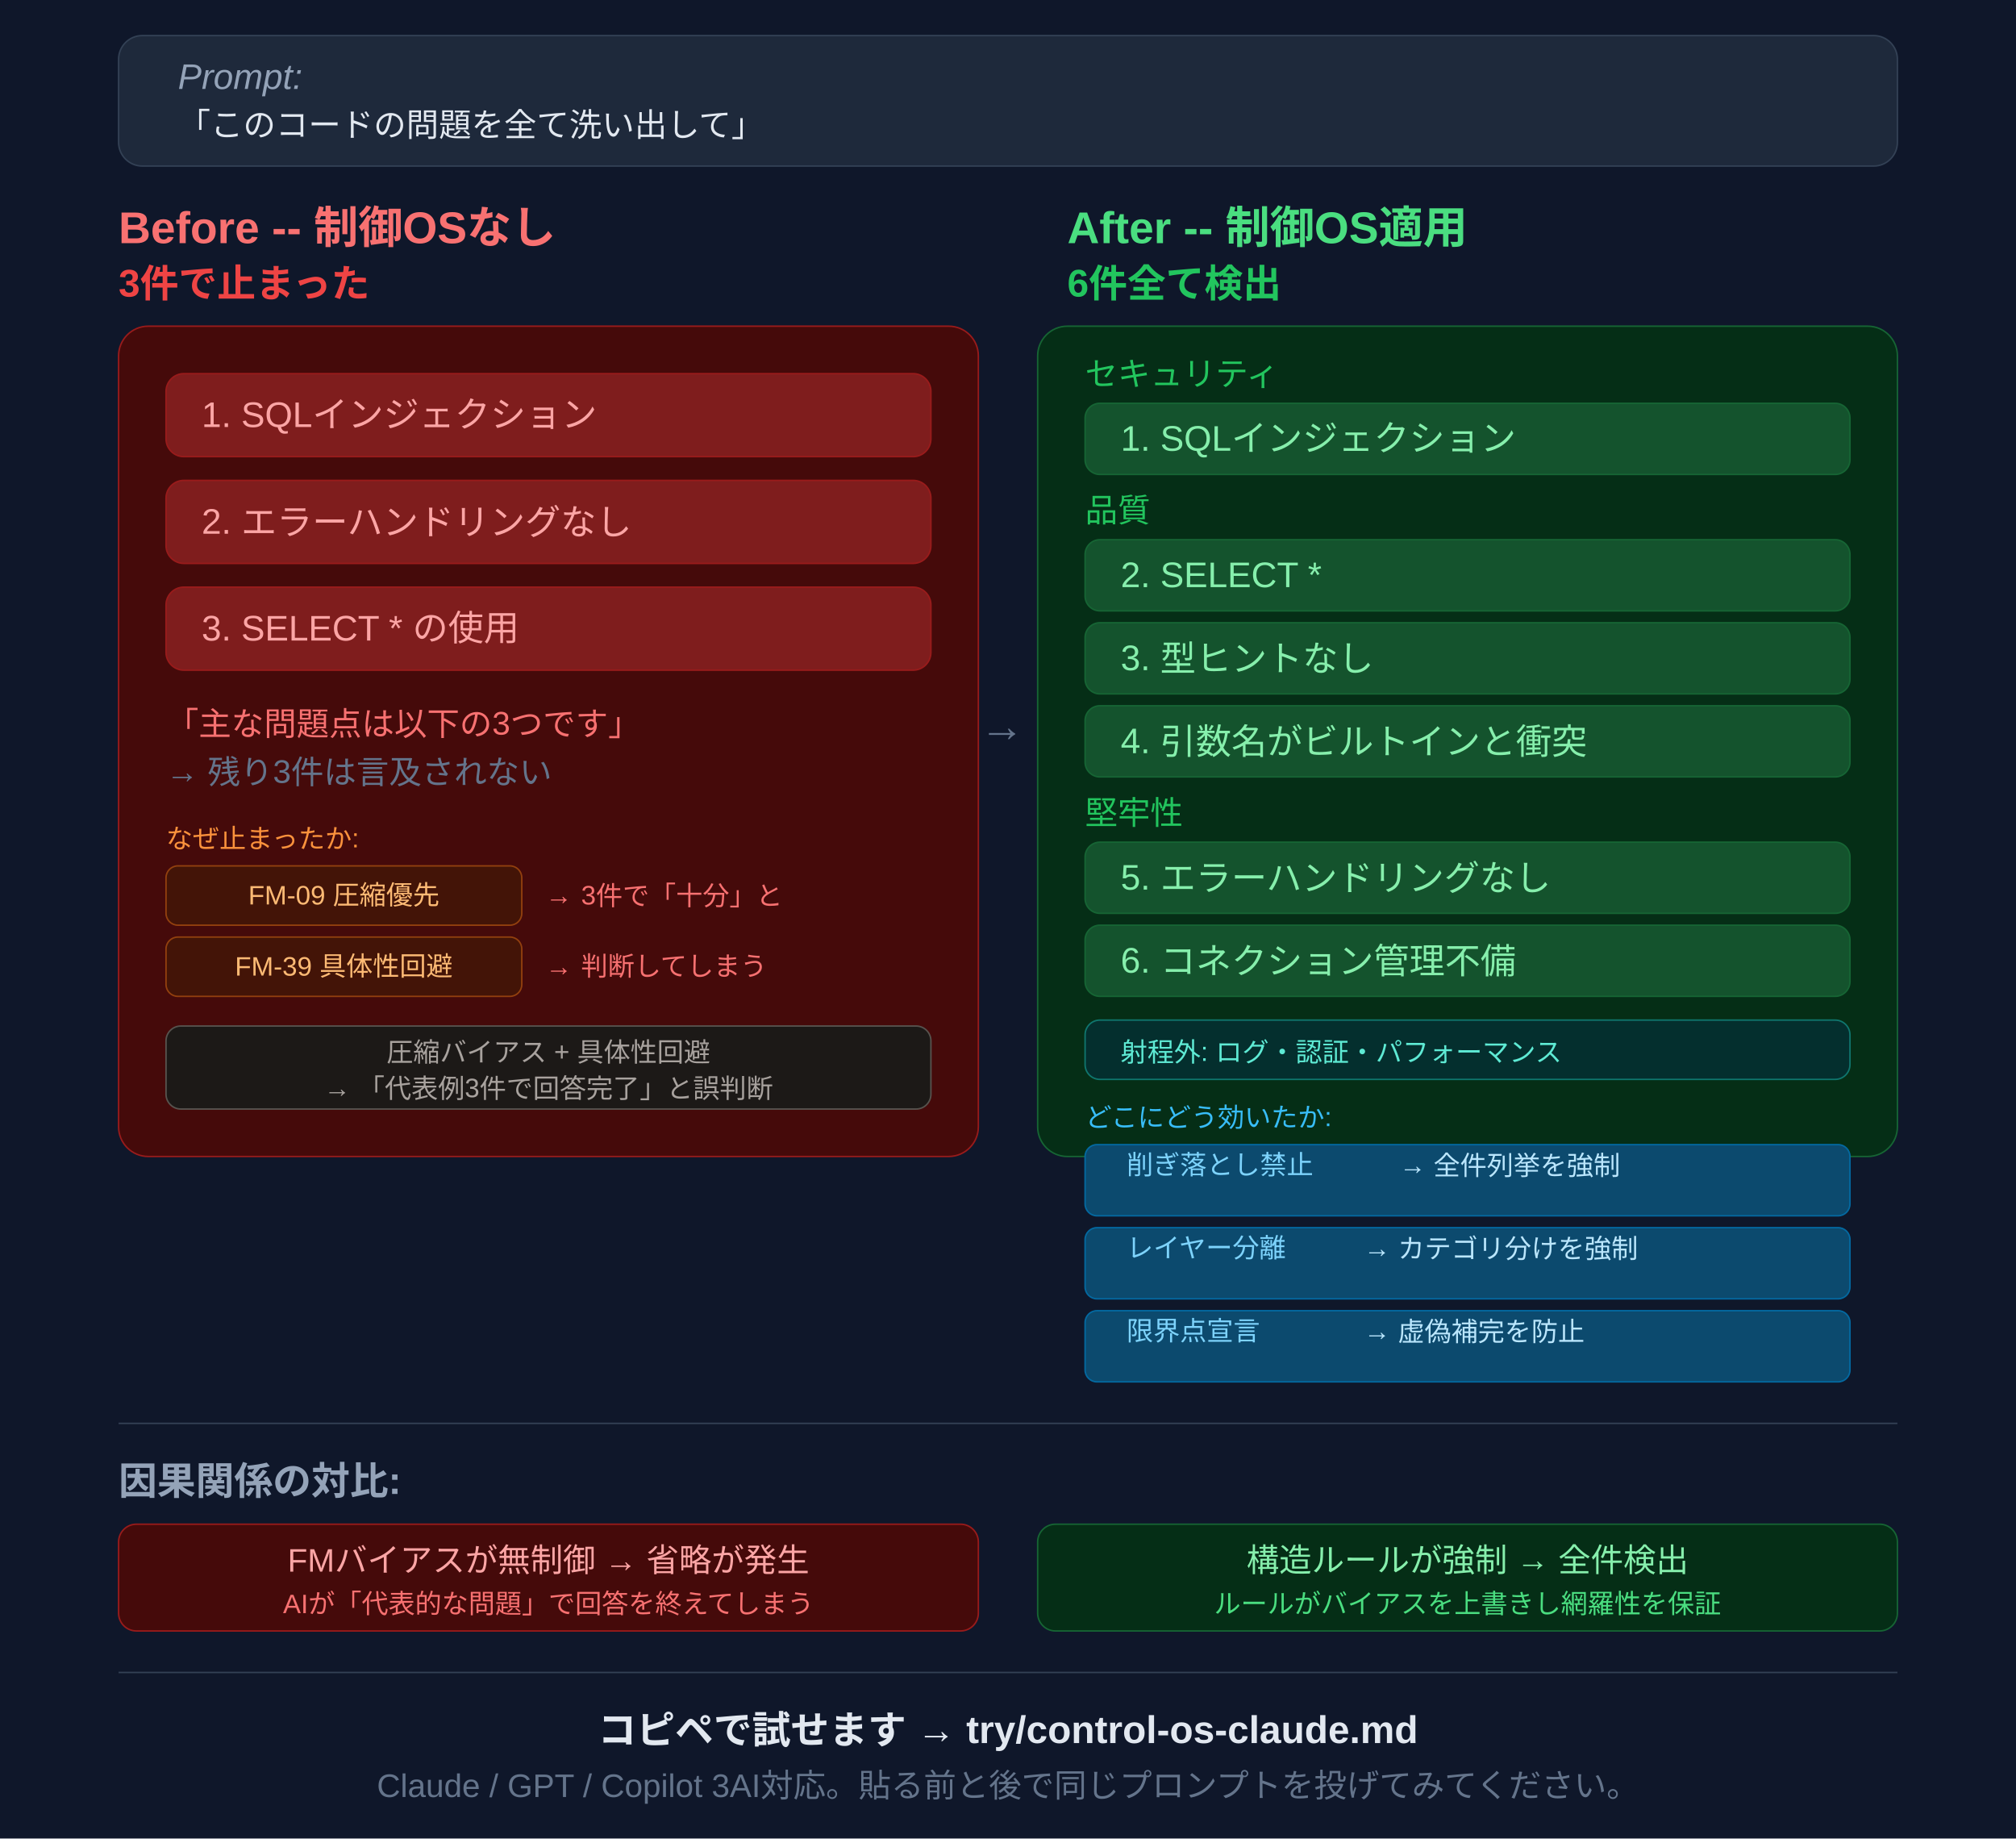
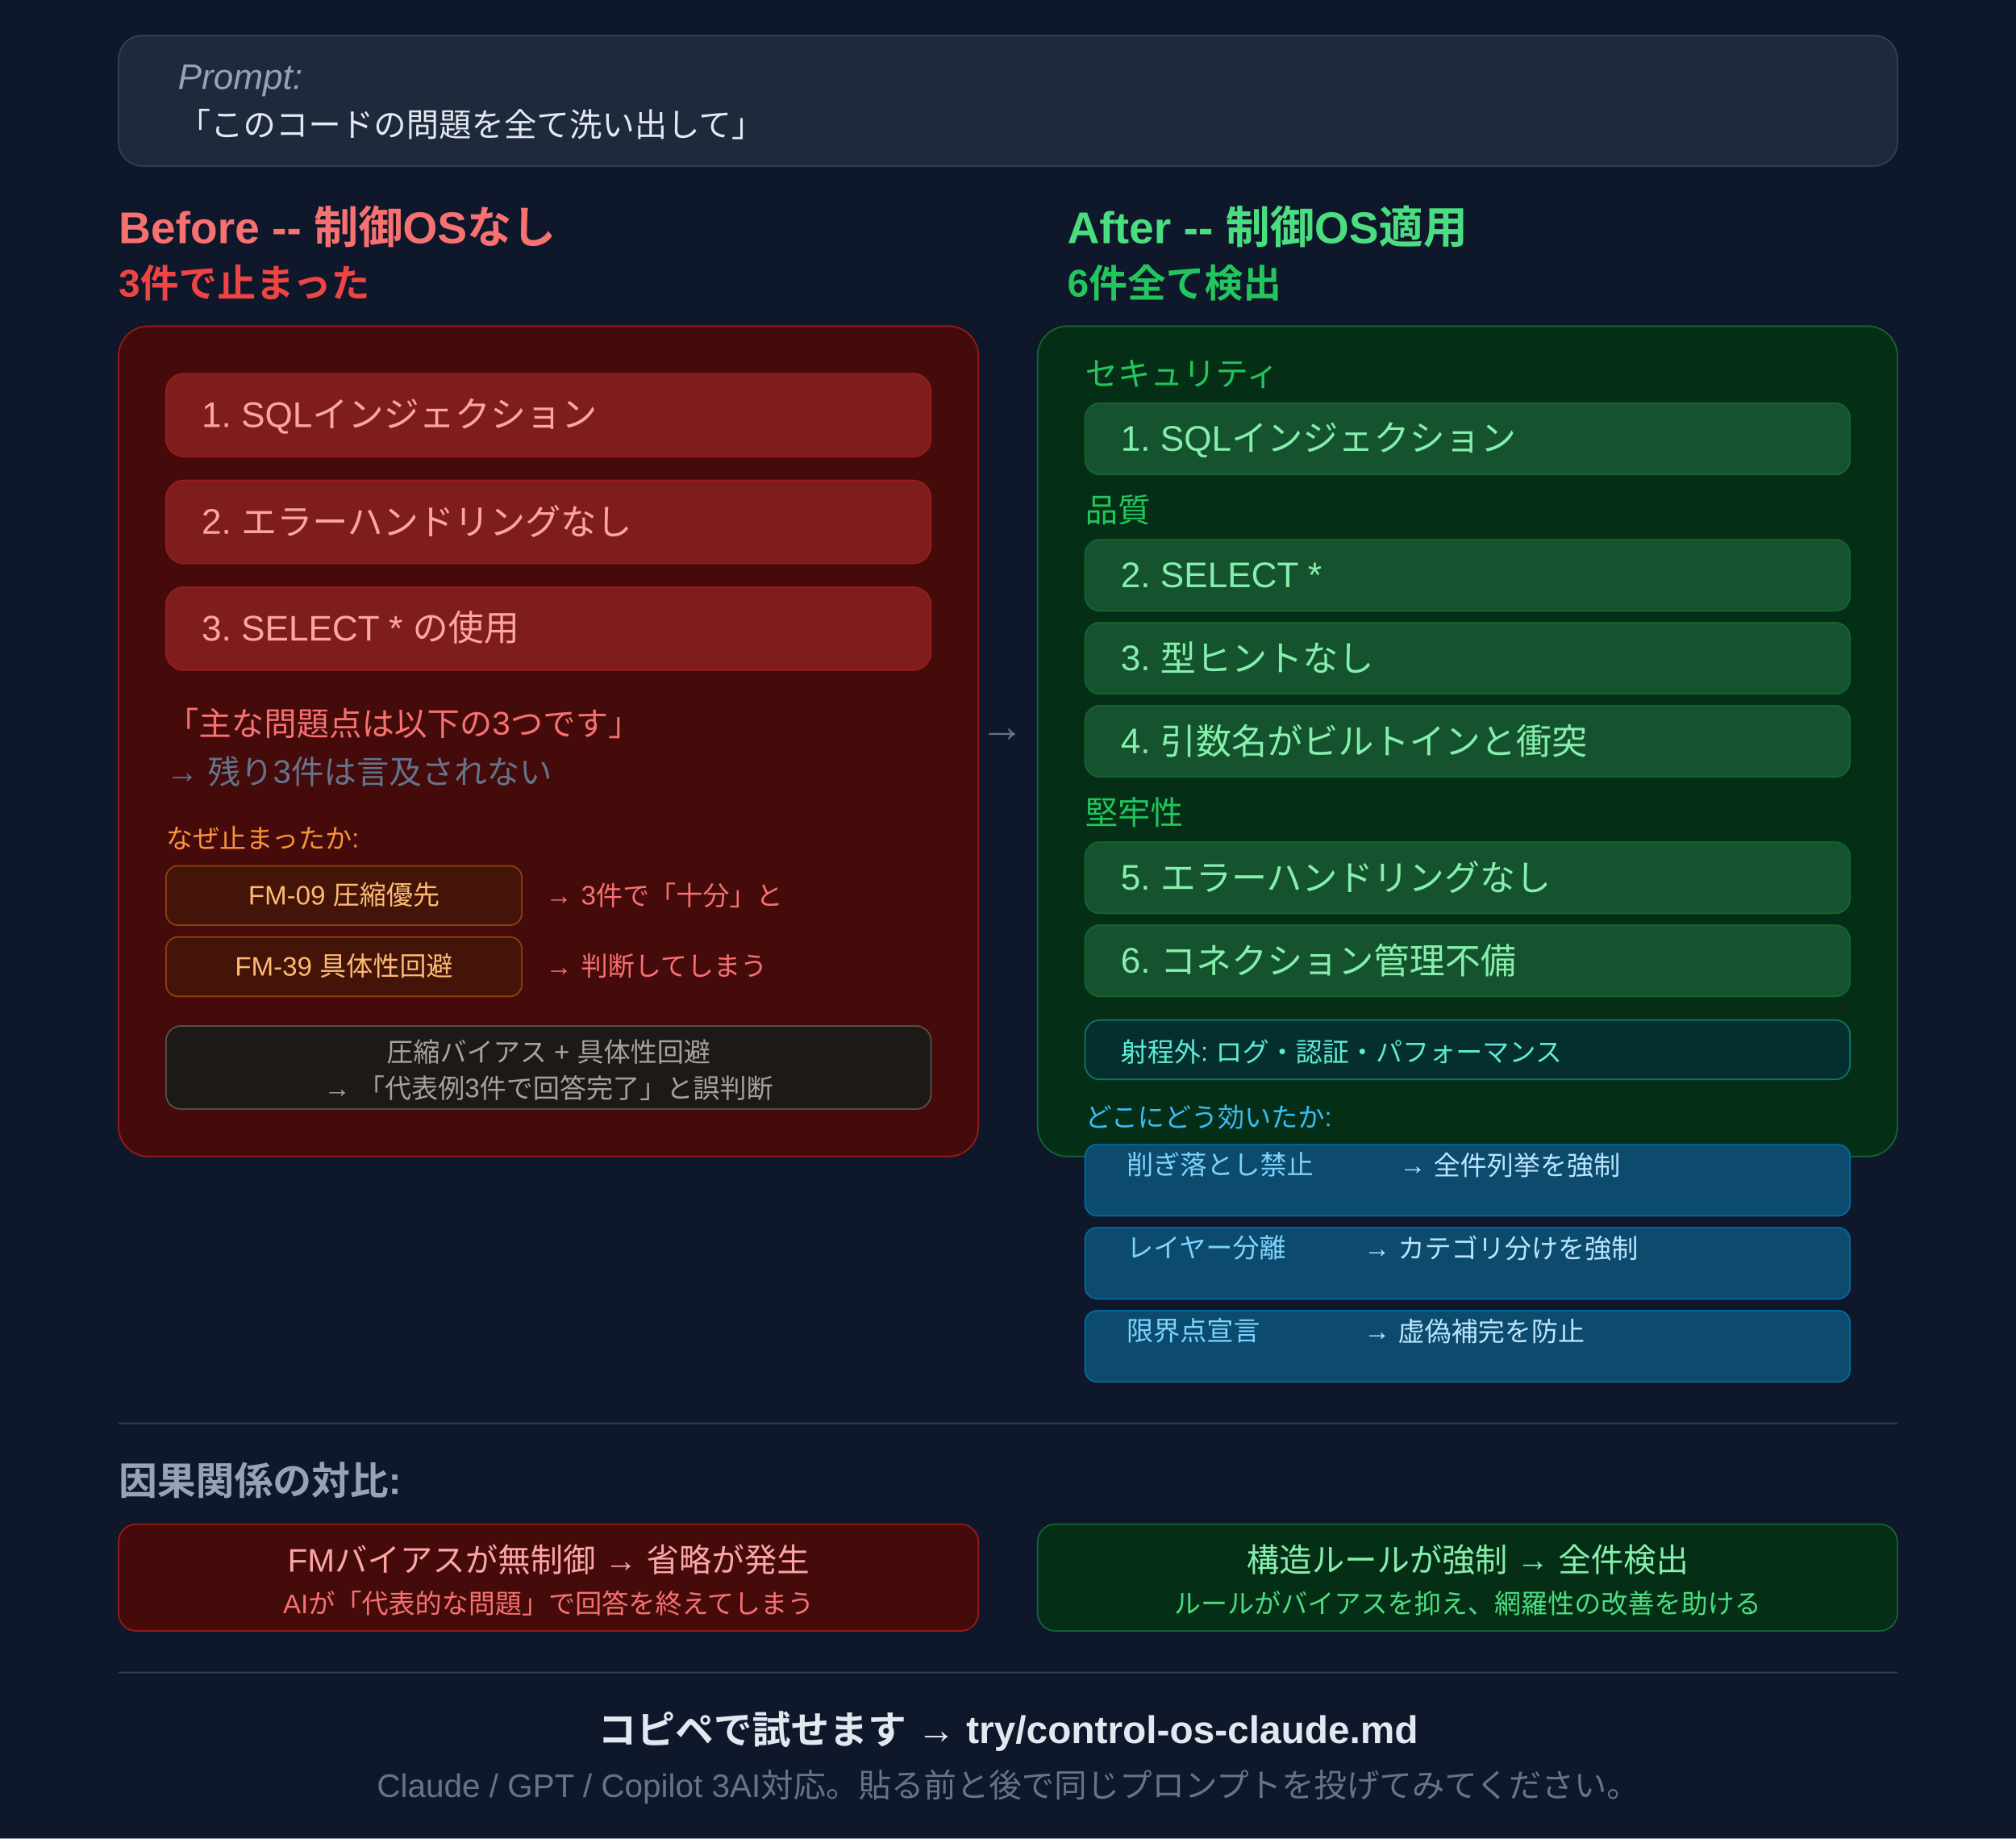
<svg xmlns="http://www.w3.org/2000/svg" width="680" viewBox="0 0 680 620">
  <rect width="680" height="620" fill="#0f172a" />
  <style>
  text { font-family: "Segoe UI", Arial, sans-serif; }
  .h1 { font-size: 15px; font-weight: 600; }
  .h2 { font-size: 13px; font-weight: 600; }
  .body { font-size: 12px; }
  .small { font-size: 11px; }
  .tiny { font-size: 9px; }
  .code { font-family: "SF Mono", "Fira Code", monospace; font-size: 11px; }
  .prompt { font-size: 12px; font-style: italic; }
</style>
  <rect x="40" y="12" width="600" height="44" rx="8" fill="#1e293b" stroke="#334155" stroke-width="0.5" />
  <text class="prompt" fill="#94a3b8" x="60" y="30">Prompt:</text>
  <text class="code" fill="#e2e8f0" x="60" y="46">「このコードの問題を全て洗い出して」</text>
  <text class="h1" fill="#f87171" x="40" y="82">Before -- 制御OSなし</text>
  <text class="h2" fill="#ef4444" x="40" y="100">3件で止まった</text>
  <rect x="40" y="110" width="290" height="280" rx="10" fill="#450a0a" stroke="#991b1b" stroke-width="0.5" />
  <rect x="56" y="126" width="258" height="28" rx="6" fill="#7f1d1d" stroke="#991b1b" stroke-width="0.5" />
  <text class="body" fill="#fca5a5" x="68" y="144">1. SQLインジェクション</text>
  <rect x="56" y="162" width="258" height="28" rx="6" fill="#7f1d1d" stroke="#991b1b" stroke-width="0.5" />
  <text class="body" fill="#fca5a5" x="68" y="180">2. エラーハンドリングなし</text>
  <rect x="56" y="198" width="258" height="28" rx="6" fill="#7f1d1d" stroke="#991b1b" stroke-width="0.5" />
  <text class="body" fill="#fca5a5" x="68" y="216">3. SELECT * の使用</text>
  <text class="small" fill="#f87171" x="56" y="248">「主な問題点は以下の3つです」</text>
  <text class="small" fill="#64748b" x="56" y="264">→ 残り3件は言及されない</text>
  <text class="tiny" fill="#fb923c" x="56" y="286">なぜ止まったか:</text>
  <rect x="56" y="292" width="120" height="20" rx="4" fill="#431407" stroke="#92400e" stroke-width="0.5" />
  <text class="tiny" fill="#fdba74" x="116" y="305" text-anchor="middle">FM-09 圧縮優先</text>
  <rect x="56" y="316" width="120" height="20" rx="4" fill="#431407" stroke="#92400e" stroke-width="0.5" />
  <text class="tiny" fill="#fdba74" x="116" y="329" text-anchor="middle">FM-39 具体性回避</text>
  <text class="tiny" fill="#f87171" x="184" y="305">→</text>
  <text class="tiny" fill="#f87171" x="196" y="305">3件で「十分」と</text>
  <text class="tiny" fill="#f87171" x="184" y="329">→</text>
  <text class="tiny" fill="#f87171" x="196" y="329">判断してしまう</text>
  <rect x="56" y="346" width="258" height="28" rx="5" fill="#1c1917" stroke="#57534e" stroke-width="0.5" />
  <text class="tiny" fill="#a8a29e" x="185" y="358" text-anchor="middle">圧縮バイアス + 具体性回避</text>
  <text class="tiny" fill="#a8a29e" x="185" y="370" text-anchor="middle">→ 「代表例3件で回答完了」と誤判断</text>
  <text class="h1" fill="#64748b" x="338" y="250" text-anchor="middle">→</text>
  <text class="h1" fill="#4ade80" x="360" y="82">After -- 制御OS適用</text>
  <text class="h2" fill="#22c55e" x="360" y="100">6件全て検出</text>
  <rect x="350" y="110" width="290" height="280" rx="10" fill="#052e16" stroke="#166534" stroke-width="0.5" />
  <text class="small" fill="#22c55e" x="366" y="130">セキュリティ</text>
  <rect x="366" y="136" width="258" height="24" rx="5" fill="#14532d" stroke="#166534" stroke-width="0.5" />
  <text class="body" fill="#86efac" x="378" y="152">1. SQLインジェクション</text>
  <text class="small" fill="#22c55e" x="366" y="176">品質</text>
  <rect x="366" y="182" width="258" height="24" rx="5" fill="#14532d" stroke="#166534" stroke-width="0.5" />
  <text class="body" fill="#86efac" x="378" y="198">2. SELECT *</text>
  <rect x="366" y="210" width="258" height="24" rx="5" fill="#14532d" stroke="#166534" stroke-width="0.5" />
  <text class="body" fill="#86efac" x="378" y="226">3. 型ヒントなし</text>
  <rect x="366" y="238" width="258" height="24" rx="5" fill="#14532d" stroke="#166534" stroke-width="0.5" />
  <text class="body" fill="#86efac" x="378" y="254">4. 引数名がビルトインと衝突</text>
  <text class="small" fill="#22c55e" x="366" y="278">堅牢性</text>
  <rect x="366" y="284" width="258" height="24" rx="5" fill="#14532d" stroke="#166534" stroke-width="0.5" />
  <text class="body" fill="#86efac" x="378" y="300">5. エラーハンドリングなし</text>
  <rect x="366" y="312" width="258" height="24" rx="5" fill="#14532d" stroke="#166534" stroke-width="0.5" />
  <text class="body" fill="#86efac" x="378" y="328">6. コネクション管理不備</text>
  <rect x="366" y="344" width="258" height="20" rx="5" fill="#042f2e" stroke="#0f766e" stroke-width="0.5" />
  <text class="tiny" fill="#5eead4" x="378" y="358">射程外: ログ・認証・パフォーマンス</text>
  <text class="tiny" fill="#38bdf8" x="366" y="380">どこにどう効いたか:</text>
  <rect x="366" y="386" width="258" height="24" rx="4" fill="#0c4a6e" stroke="#0369a1" stroke-width="0.5" />
  <text class="tiny" fill="#7dd3fc" x="380" y="396">削ぎ落とし禁止</text>
  <text class="tiny" fill="#bae6fd" x="472" y="396">→ 全件列挙を強制</text>
  <rect x="366" y="414" width="258" height="24" rx="4" fill="#0c4a6e" stroke="#0369a1" stroke-width="0.5" />
  <text class="tiny" fill="#7dd3fc" x="380" y="424">レイヤー分離</text>
  <text class="tiny" fill="#bae6fd" x="460" y="424">→ カテゴリ分けを強制</text>
  <rect x="366" y="442" width="258" height="24" rx="4" fill="#0c4a6e" stroke="#0369a1" stroke-width="0.5" />
  <text class="tiny" fill="#7dd3fc" x="380" y="452">限界点宣言</text>
  <text class="tiny" fill="#bae6fd" x="460" y="452">→ 虚偽補完を防止</text>
  <line x1="40" y1="480" x2="640" y2="480" stroke="#334155" stroke-width="0.5" />
  <text class="h2" fill="#94a3b8" x="40" y="504">因果関係の対比:</text>
  <rect x="40" y="514" width="290" height="36" rx="6" fill="#450a0a" stroke="#991b1b" stroke-width="0.5" />
  <text class="small" fill="#fca5a5" x="185" y="530" text-anchor="middle">FMバイアスが無制御 → 省略が発生</text>
  <text class="tiny" fill="#f87171" x="185" y="544" text-anchor="middle">AIが「代表的な問題」で回答を終えてしまう</text>
  <rect x="350" y="514" width="290" height="36" rx="6" fill="#052e16" stroke="#166534" stroke-width="0.5" />
  <text class="small" fill="#86efac" x="495" y="530" text-anchor="middle">構造ルールが強制 → 全件検出</text>
-   <text class="tiny" fill="#4ade80" x="495" y="544" text-anchor="middle">ルールがバイアスを上書きし網羅性を保証</text>
+   <text class="tiny" fill="#4ade80" x="495" y="544" text-anchor="middle">ルールがバイアスを抑え、網羅性の改善を助ける</text>
  <line x1="40" y1="564" x2="640" y2="564" stroke="#334155" stroke-width="0.5" />
  <text class="h2" fill="#e2e8f0" x="340" y="588" text-anchor="middle">コピペで試せます → try/control-os-claude.md</text>
  <text class="small" fill="#64748b" x="340" y="606" text-anchor="middle">Claude / GPT / Copilot 3AI対応。貼る前と後で同じプロンプトを投げてみてください。</text>
</svg>
